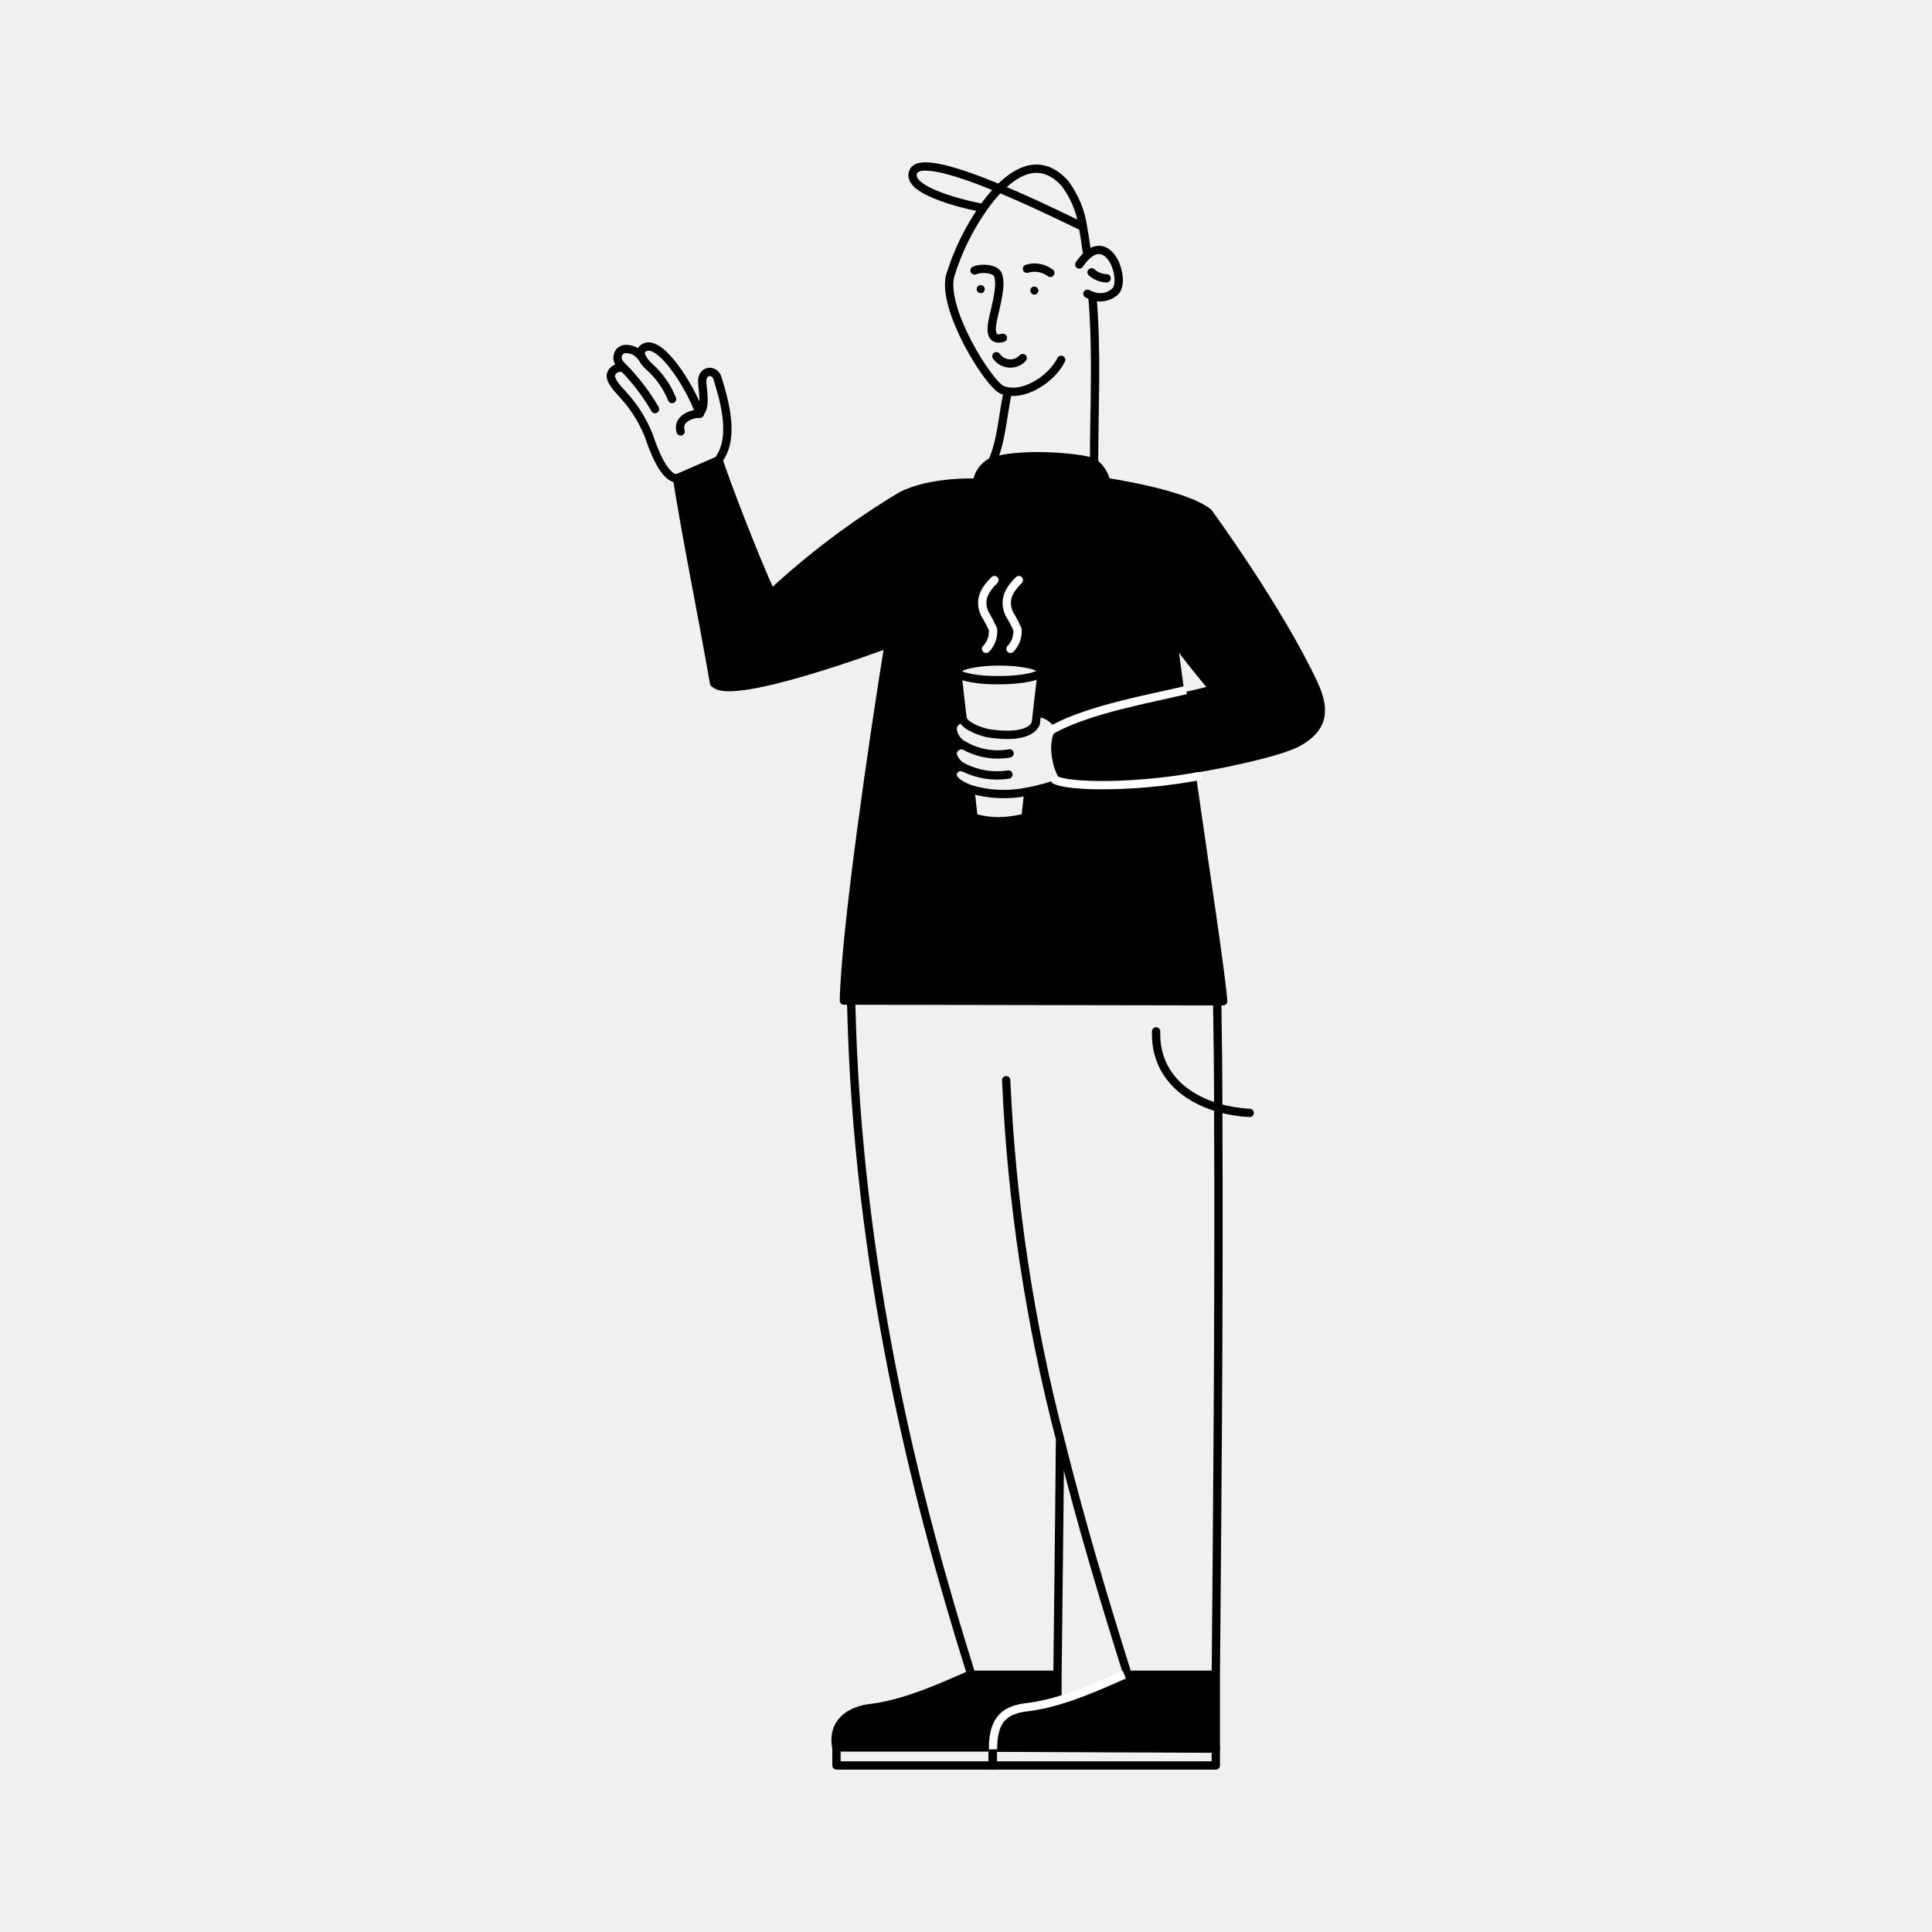
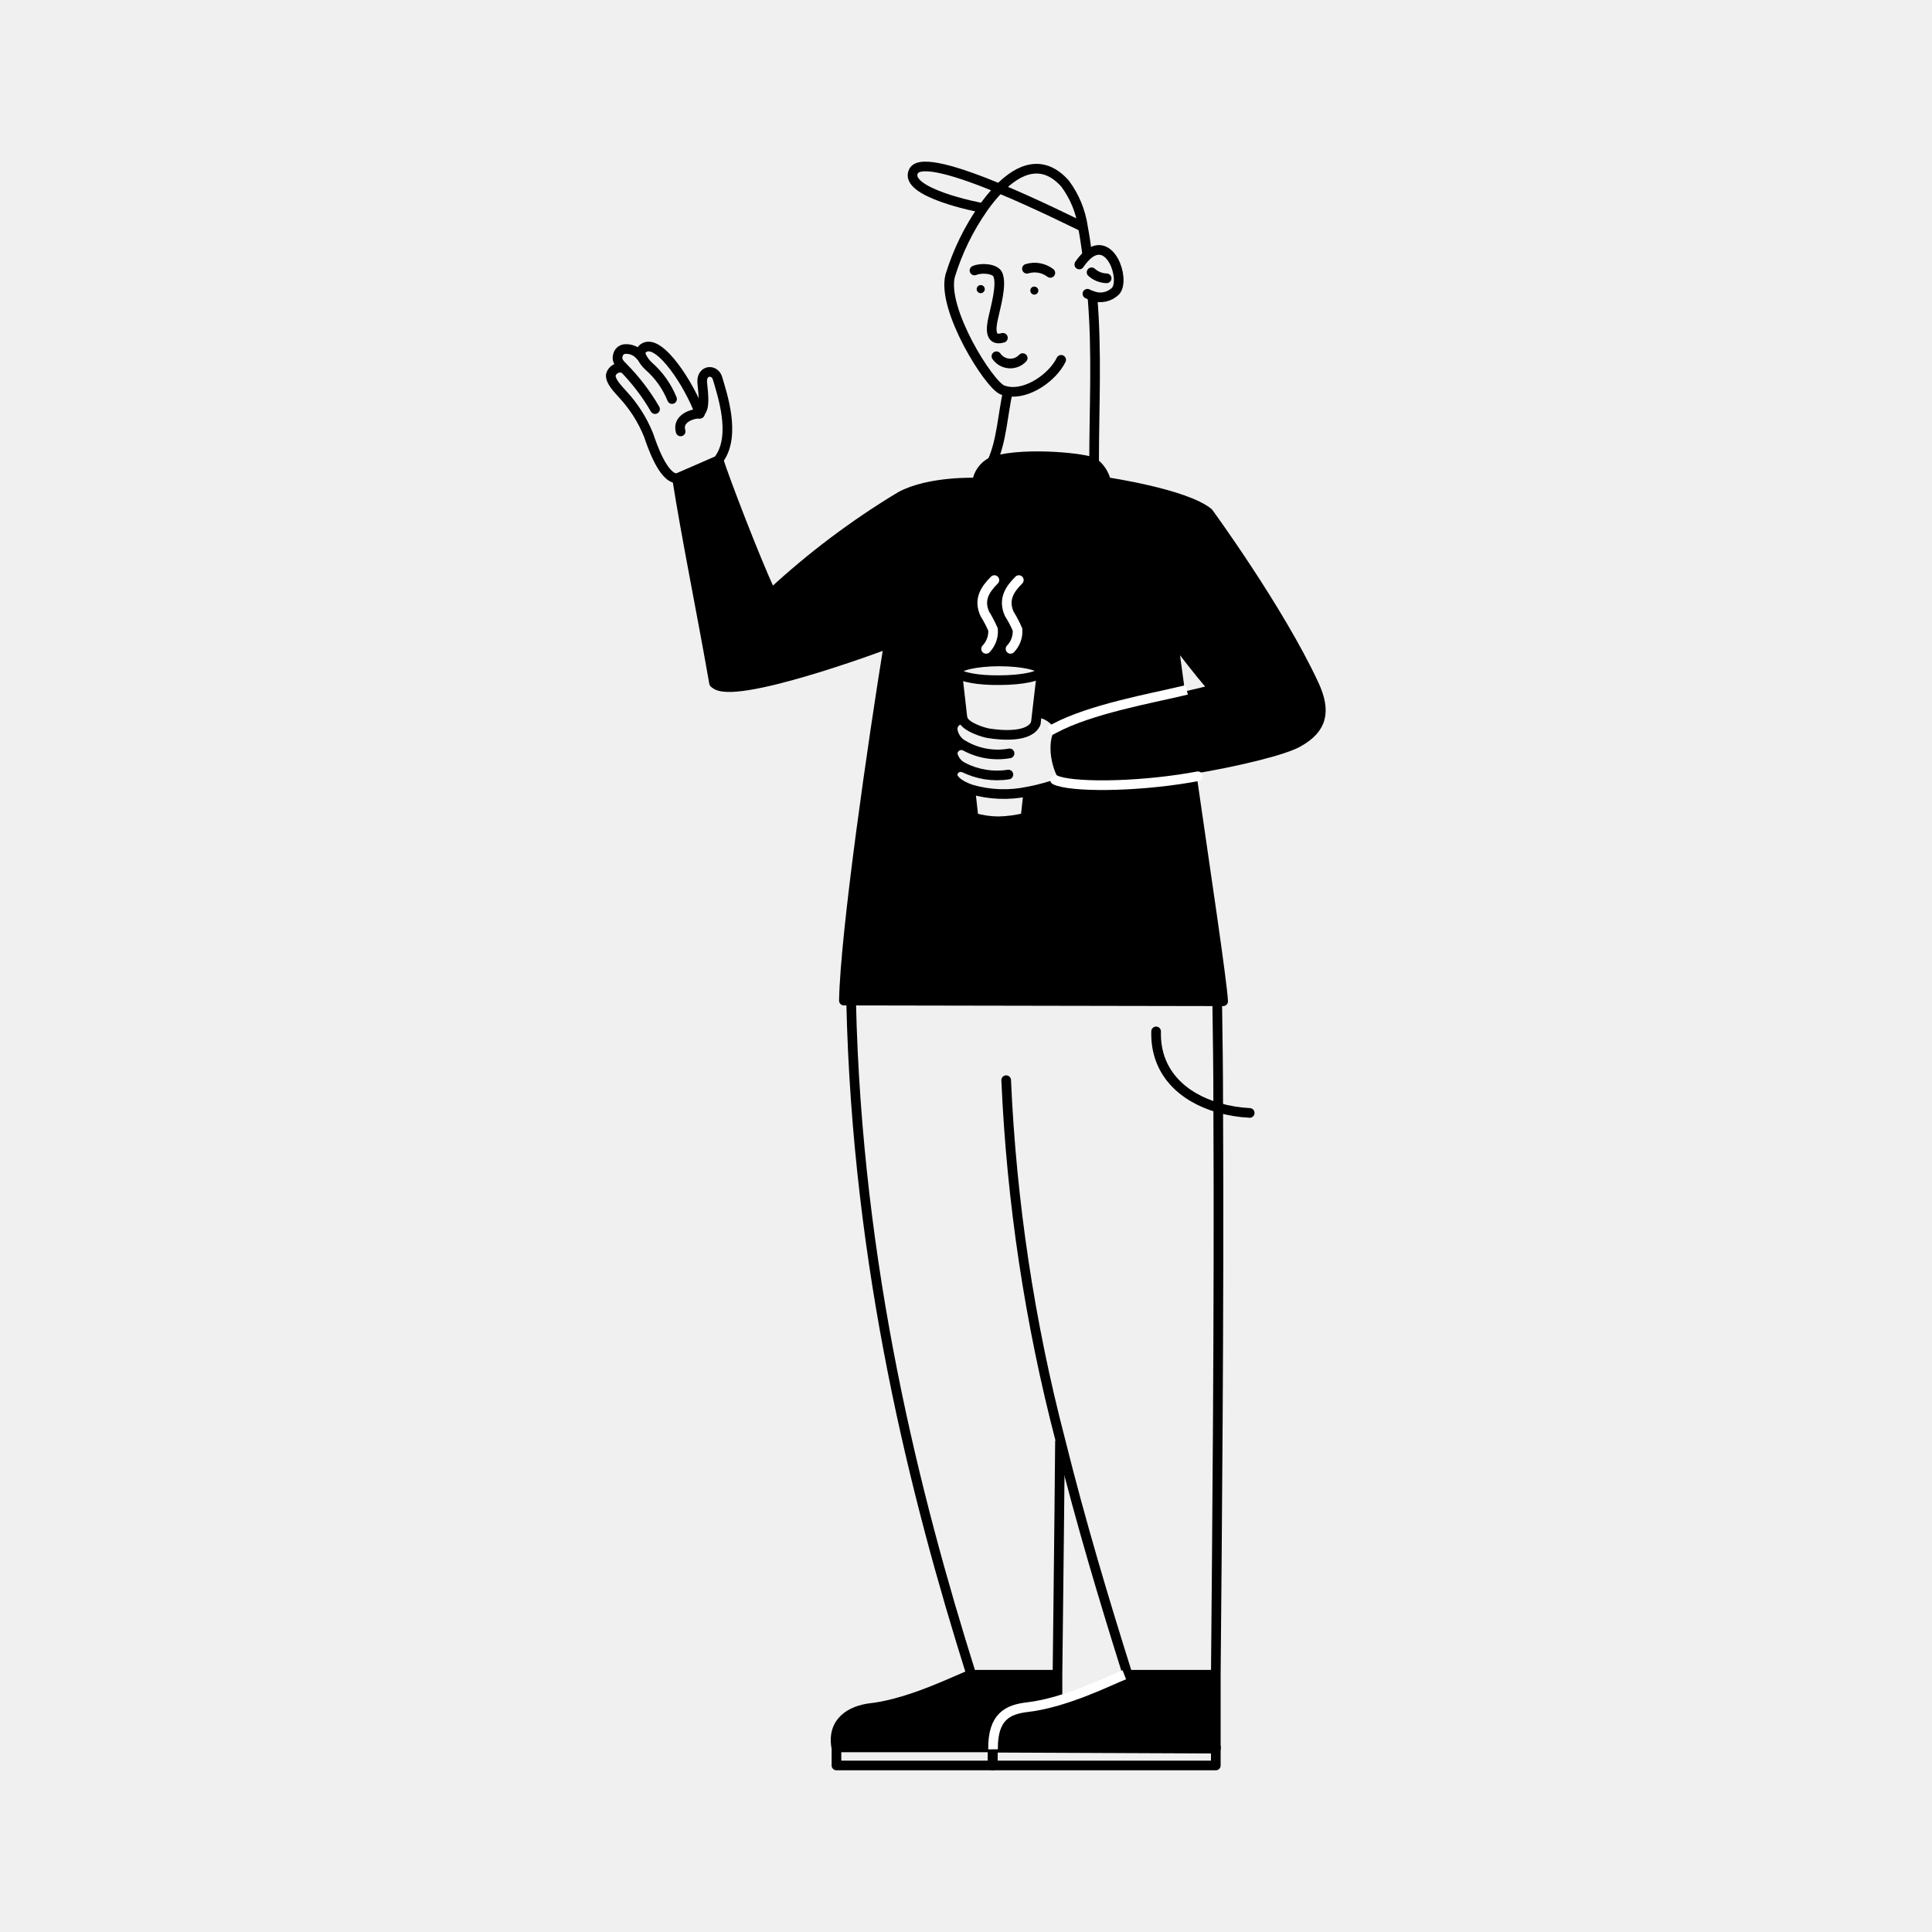
<svg xmlns="http://www.w3.org/2000/svg" id="Layer_1" data-name="Layer 1" viewBox="0 0 200 200">
  <defs>
-     <style>.cls-1,.cls-2,.cls-3,.cls-4,.cls-5,.cls-6,.cls-7{fill:none;stroke-width:0.86px;}.cls-1,.cls-2,.cls-3{stroke:#000;}.cls-1,.cls-2,.cls-4{stroke-miterlimit:10;}.cls-2,.cls-3,.cls-4,.cls-7{stroke-linecap:round;}.cls-3,.cls-5,.cls-6,.cls-7{stroke-linejoin:round;}.cls-4,.cls-5,.cls-6,.cls-7{stroke:#fff;}.cls-6{stroke-linecap:square;}</style>
+     <style>.cls-1,.cls-2,.cls-3,.cls-4,.cls-5,.cls-6,.cls-7{fill:none;strokeWidth:0.86px;}.cls-1,.cls-2,.cls-3{stroke:#000;}.cls-1,.cls-2,.cls-4{stroke-miterlimit:10;}.cls-2,.cls-3,.cls-4,.cls-7{stroke-linecap:round;}.cls-3,.cls-5,.cls-6,.cls-7{stroke-linejoin:round;}.cls-4,.cls-5,.cls-6,.cls-7{stroke:#fff;}.cls-6{stroke-linecap:square;}</style>
  </defs>
  <path d="M122.27,72.29c1.46-.33,2.64-.61,3.4-.83-2.07-2.4-2.9-3.6-4.25-5.31,0,0,.27,1.86.84,6.12Zm1,7.46,0,.09c1.47,10.26,3.19,21.6,3.31,23.81l-39.26-.07c.13-7.06,3-26.83,4.65-37h0c-.87.36-16.18,6-18,4.15l0-.05c-1.27-7.28-2.9-15.22-3.83-21.2h0l4.3-1.87c.67,2.09,3.59,9.74,5.42,13.75l0,0A81.27,81.27,0,0,1,93.23,51.38c3-1.62,7.9-1.42,7.9-1.42a2.83,2.83,0,0,1,1.56-2.16l.29-.11c3.35-.92,9.49-.26,10.26.21l0,0a3.53,3.53,0,0,1,1.28,2s8.17,1.2,10.57,3.17c0,0,7.28,9.95,10.92,17.76,1.34,2.87.83,4.63-1.61,6C133,77.77,128.2,78.89,123.29,79.75Zm-13.55-4,0,0c.18-.48-.93-1.83-2.24-1.94h-.13l.5-4.28h0v0c0-.53-2-1-4.41-1s-4.4.44-4.4,1a.29.29,0,0,0,.06.17l.54,4.75h0a.24.24,0,0,0,0,.08,1,1,0,0,0-1.06,1.09,2.14,2.14,0,0,0,1.14,1.59h0a.93.93,0,0,0-1.13.87,2,2,0,0,0,1.11,1.4l0,0a.83.83,0,0,0-1.09.76c0,.48.68,1.08,1.9,1.5l0,.24.3,2.69a9.47,9.47,0,0,0,2.57.38,12.48,12.48,0,0,0,2.81-.38l.28-2.54,0-.16a19.17,19.17,0,0,0,3.68-1.06l.17-.14C109.43,79.88,108.79,77,109.74,75.75Z" />
  <path d="M102.78,180.92h0v-.06H86.59v0c-.47-2.66,1.51-3.83,3.6-4.07,4.35-.51,9.57-3.28,10.38-3.45l0,0h8.92c0,1.54,0,2.48,0,2.67l0,.12a18.73,18.73,0,0,1-3.12.67C104.28,177.07,102.29,178.24,102.78,180.92Z" />
  <path d="M102.78,180.86v.06h0c-.49-2.68,1.5-3.85,3.59-4.09a18.73,18.73,0,0,0,3.12-.67c3.43-1,6.64-2.65,7.26-2.78v0h9.15c0,4.09-.05,6.8,0,7.5Z" />
  <path d="M107.1,29.67a.42.42,0,0,1,.39.44.43.43,0,0,1-.45.39.42.42,0,0,1-.38-.45A.4.4,0,0,1,107.1,29.67Z" />
  <path d="M101.61,29.52a.42.42,0,0,1-.06.83.42.42,0,1,1,.06-.83Z" />
  <path class="cls-1" d="M92,66.61c-.87.36-16.18,6-18,4.15" />
  <path class="cls-2" d="M112.55,26.33c-.12-.84-.25-1.82-.44-2.82A9.89,9.89,0,0,0,110.25,19c-2.29-2.56-4.75-1.6-6.84.55a16,16,0,0,0-1.64,2,25,25,0,0,0-3.41,7c-.88,3.46,4,11.26,5.41,11.82a3.07,3.07,0,0,0,.52.14c2.06.39,4.68-1.45,5.56-3.26" />
  <path class="cls-1" d="M113.26,47.93h0c0-5.92.32-11.3-.17-17.2" />
  <path class="cls-1" d="M104.34,40.25a2,2,0,0,0,0,.24c-.52,2.33-.66,5.21-1.62,7.28" />
  <path class="cls-2" d="M111.73,27.38a5.7,5.7,0,0,1,.86-1c2.34-2,3.89,2.45,2.93,3.71a2.22,2.22,0,0,1-2.41.54,2.43,2.43,0,0,1-.54-.22" />
  <path class="cls-1" d="M101.79,21.53h0c-.56-.06-8.33-1.63-7.22-3.81.64-1.24,4.76.08,8.86,1.78,3.9,1.62,7.8,3.58,8.7,4l.14.06" />
  <path class="cls-2" d="M106.31,27.82a2.69,2.69,0,0,1,2.42.43" />
  <path class="cls-2" d="M113,28.19a2.43,2.43,0,0,0,1.56.62" />
  <path class="cls-2" d="M100.88,28c.66-.3,2.15-.22,2.42.43.43,1.05-.21,3.23-.48,4.48-.19.85-.49,2.5,1,2.06" />
  <path class="cls-2" d="M105.87,37.07a1.75,1.75,0,0,1-2.72-.19" />
  <path class="cls-1" d="M109.73,149.14c-.09,10.66-.22,19.86-.26,24.23,0,1.54,0,2.48,0,2.67" />
  <path class="cls-2" d="M119.68,106.77c-.12,4.28,2.81,6.86,6.47,7.91a14.35,14.35,0,0,0,3.22.53" />
  <path class="cls-3" d="M125.86,180.86c0-.7,0-3.41,0-7.5.11-12.45.36-37.78.25-58.68,0-3.72-.05-7.3-.1-10.64" />
  <path class="cls-3" d="M102.78,180.92l23.08.1h0s0-.07,0-.14" />
  <path class="cls-3" d="M104.16,111.82a178.45,178.45,0,0,0,5.62,37.31c2.11,8.5,4.56,16.63,6.92,24.13l0,.1v0c-.62.13-3.83,1.79-7.26,2.78a18.73,18.73,0,0,1-3.12.67c-2.09.24-4.08,1.41-3.59,4.09" />
  <path class="cls-3" d="M88.11,103.7c.62,27.59,6.66,51.3,12.44,69.66l0,0c-.81.17-6,2.94-10.38,3.45-2.09.24-4.07,1.41-3.6,4.07v0H103" />
  <polyline class="cls-1" points="100.18 173.37 100.55 173.37 109.32 173.37" />
  <polyline class="cls-1" points="116.74 173.37 116.75 173.37 125.88 173.37" />
  <polygon class="cls-3" points="125.86 181.02 125.86 182.76 102.78 182.76 102.78 180.92 102.78 180.87 125.86 180.87 125.86 180.88 125.86 181.02" />
  <polygon class="cls-3" points="102.75 180.92 102.75 182.76 86.59 182.76 86.59 180.9 86.59 180.87 102.75 180.87 102.75 180.92" />
  <path class="cls-3" d="M123.31,79.84c1.47,10.26,3.19,21.6,3.31,23.81l-39.26-.07c.13-7.06,3-26.83,4.65-37,0-.29.09-.56.13-.83" />
  <path class="cls-2" d="M74.49,47.45c1.7-2.47.27-6.63-.21-8.28-.28-1-1.73-.92-1.58.5.12,1.22.29,2.51-.21,3" />
  <path class="cls-2" d="M72.42,42.83a.24.24,0,0,0,0-.08h0C71.45,40,68.3,35,66.67,36a.65.65,0,0,0-.29.84,3.29,3.29,0,0,0,.79,1.08,9,9,0,0,1,2.4,3.39" />
  <path class="cls-2" d="M66.33,36.87a1.88,1.88,0,0,0-1.52-.74.82.82,0,0,0-.85.66c-.16.5.19.9.54,1.23l0,0a21.48,21.48,0,0,1,3.31,4.33" />
  <path class="cls-2" d="M70,49.52c-1.4-.16-2.49-3.41-2.86-4.48a13.64,13.64,0,0,0-2.68-4.22c-.42-.49-1.28-1.3-1.23-2a1,1,0,0,1,1.28-.71" />
  <path class="cls-2" d="M70.46,44.66c-.4-1.32,1.21-1.87,2-1.84" />
  <path class="cls-3" d="M79.55,61.72l.31-.28A81.27,81.27,0,0,1,93.23,51.38c3-1.62,7.9-1.42,7.9-1.42a2.83,2.83,0,0,1,1.56-2.16l.29-.11c3.35-.92,9.49-.26,10.26.21l0,0a3.53,3.53,0,0,1,1.28,2s8.17,1.2,10.57,3.17c0,0,7.28,9.95,10.92,17.76,1.34,2.87.83,4.63-1.61,6-1.47.84-6.22,2-11.13,2.82-5.79,1-11.79,1.7-12.79,1.17a.94.94,0,0,1-.24-.18c-.83-.86-1.47-3.73-.52-5a1.47,1.47,0,0,1,.76-.52c4.19-1.21,8.62-2.21,11.77-2.94,1.46-.33,2.64-.61,3.4-.83-2.07-2.4-2.9-3.6-4.25-5.31,0,0,.27,1.86.84,6.12" />
  <path class="cls-1" d="M107.24,74.84h0c-.6,1.55-3.59,1.28-4.9,1.07-.46-.07-2.34-.61-2.67-1.45a.24.24,0,0,1,0-.08" />
  <path class="cls-2" d="M99.68,74.47h0a1,1,0,0,0-1.06,1.09,2.14,2.14,0,0,0,1.14,1.59,7,7,0,0,0,4.75.84" />
  <path class="cls-2" d="M99.74,77.16a.93.93,0,0,0-1.13.87,2,2,0,0,0,1.11,1.4,7.61,7.61,0,0,0,4.67.75" />
  <path class="cls-2" d="M99.7,79.45a.83.83,0,0,0-1.09.76c0,.48.68,1.08,1.9,1.5a12,12,0,0,0,5.9.23,19.17,19.17,0,0,0,3.68-1.06" />
  <path class="cls-2" d="M109.72,75.73c.18-.48-.93-1.83-2.24-1.94" />
  <polyline class="cls-3" points="99.08 69.47 99.1 69.64 99.64 74.39 99.65 74.45" />
  <polyline class="cls-3" points="107.86 69.47 107.85 69.5 107.35 73.78 107.23 74.85" />
  <path class="cls-3" d="M99.1,69.64a.29.29,0,0,1-.06-.17c0-.53,2-1,4.4-1s4.41.44,4.41,1v0c-.06.52-2,.94-4.4.94C101.26,70.44,99.45,70.09,99.1,69.64Z" />
  <path class="cls-3" d="M106.44,82.1l-.28,2.54a12.48,12.48,0,0,1-2.81.38,9.47,9.47,0,0,1-2.57-.38l-.3-2.69" />
  <path class="cls-3" d="M73.92,70.71c-1.27-7.28-2.9-15.22-3.83-21.2h0l4.3-1.87c.67,2.09,3.59,9.74,5.42,13.75" />
  <path class="cls-4" d="M104.61,67.17a2.6,2.6,0,0,0,.72-2,11.7,11.7,0,0,0-.86-1.64c-.63-1.44,0-2.49,1-3.48" />
  <path class="cls-4" d="M102.08,67.17a2.6,2.6,0,0,0,.72-2,12.86,12.86,0,0,0-.86-1.64c-.64-1.44,0-2.49,1-3.48" />
  <path class="cls-5" d="M116.39,173.37c-1.39.54-6,2.88-10,3.35-2.1.24-3.63,1-3.59,4.37" />
  <path class="cls-6" d="M109.14,75.41c3.74-2,10-3.11,13.22-3.88" />
  <path class="cls-7" d="M124,80.36l-.78.14c-5.9,1-12.44,1-14,.23" />
</svg>
